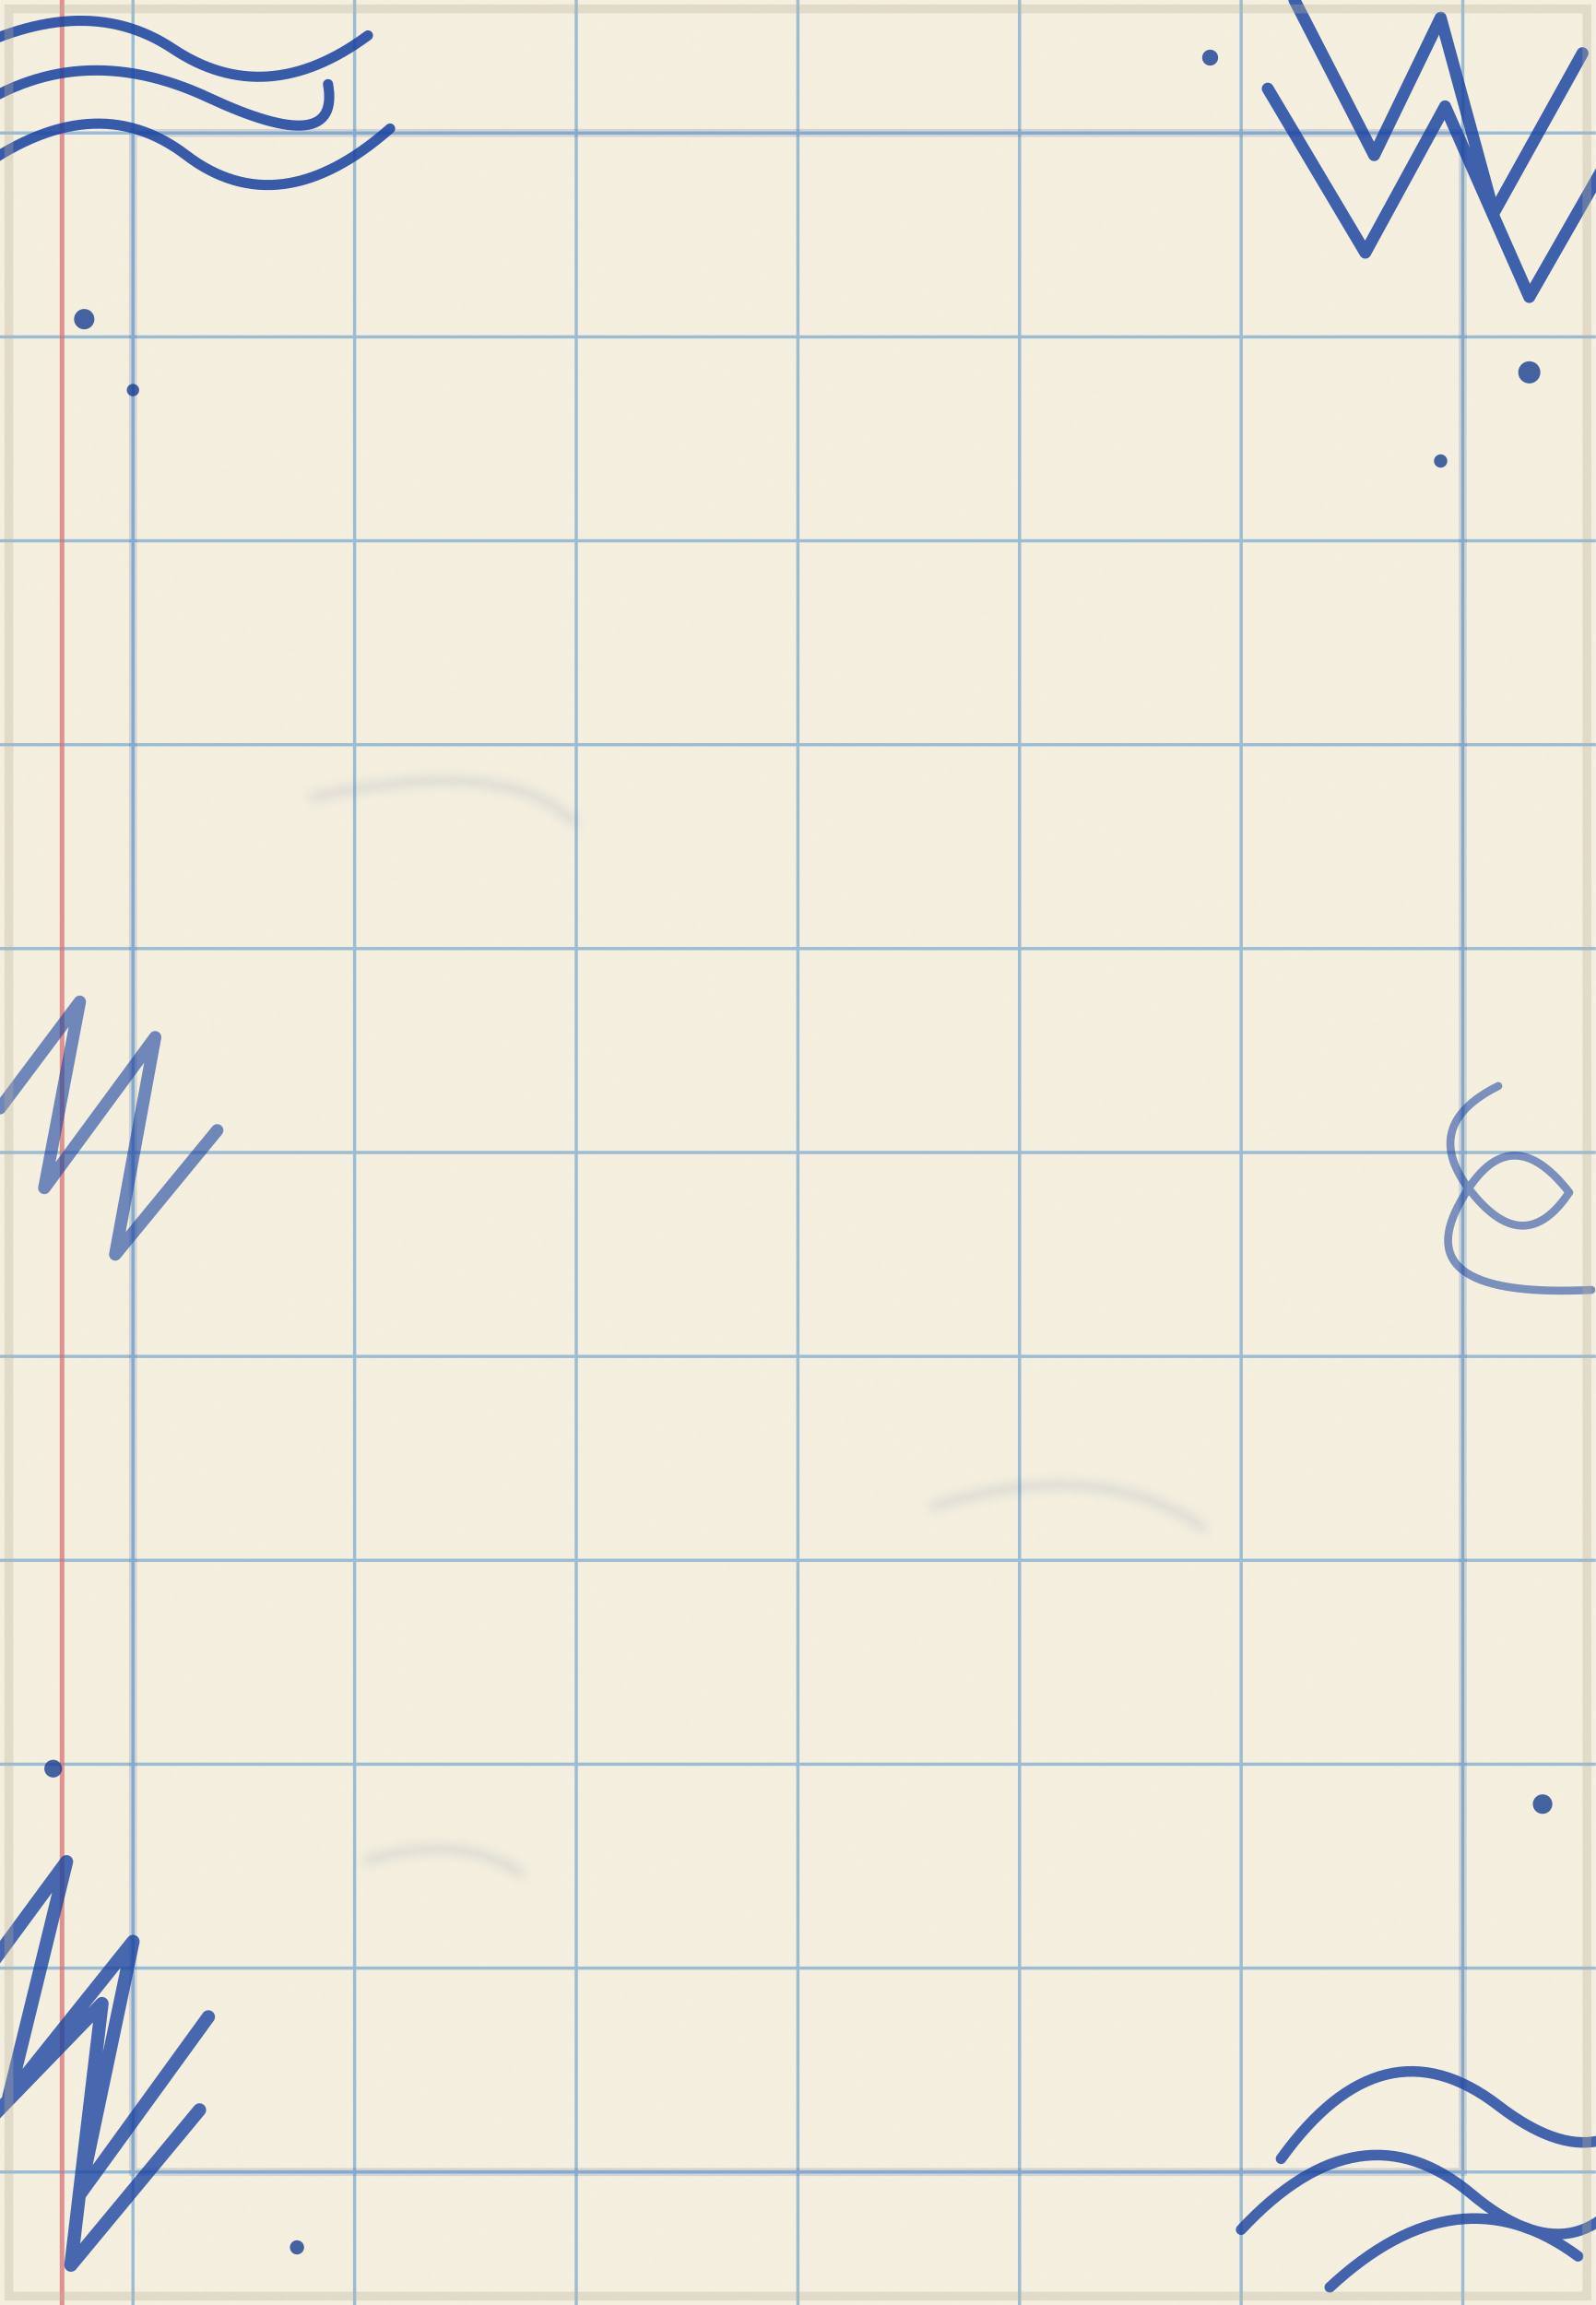
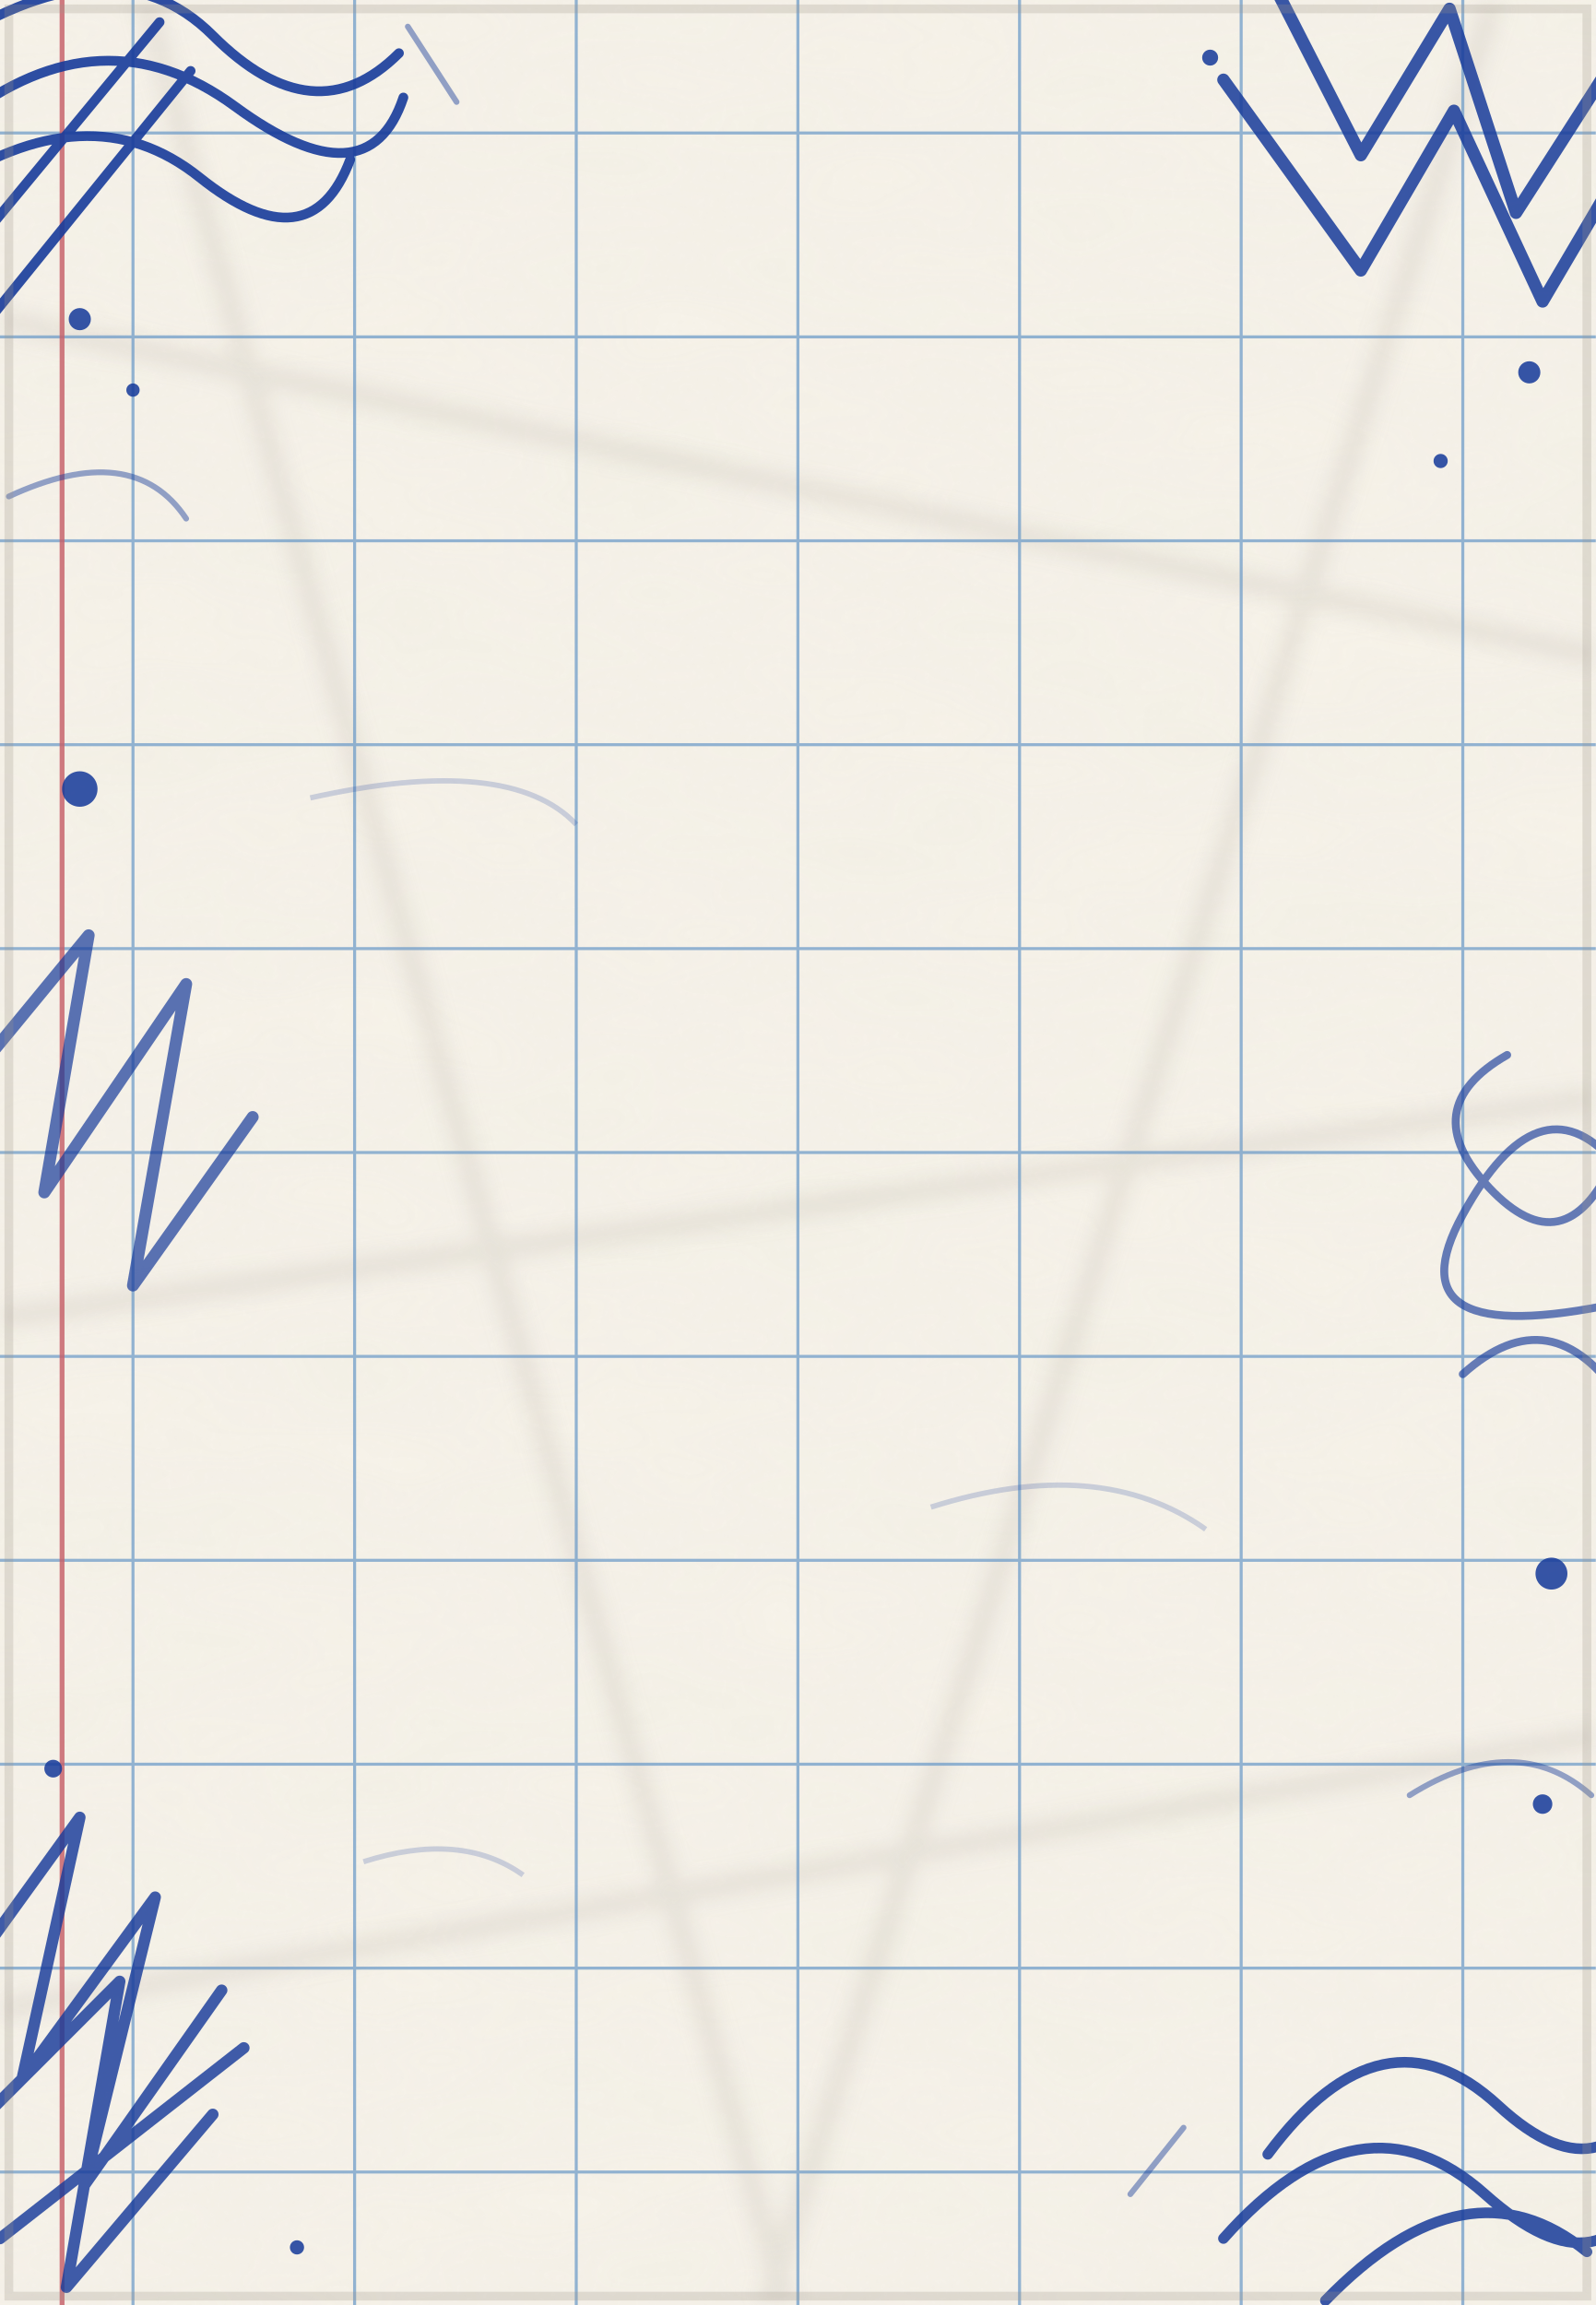
<svg xmlns="http://www.w3.org/2000/svg" width="720" height="1040" viewBox="0 0 360 520">
  <defs>
    <filter id="paperNoise">
-       <feTurbulence type="fractalNoise" baseFrequency=".72" numOctaves="3" seed="18" />
-       <feColorMatrix values="0 0 0 0 .32 0 0 0 0 .29 0 0 0 0 .20 0 0 0 .12 0" />
+       <feTurbulence type="fractalNoise" baseFrequency=".018 .045" numOctaves="3" seed="18" />
+       <feColorMatrix values="0 0 0 0 .62 0 0 0 0 .59 0 0 0 0 .50 0 0 0 .22 0" />
    </filter>
-     <filter id="soft">
-       <feGaussianBlur stdDeviation="1.2" />
+     <filter id="grain">
+       <feTurbulence type="fractalNoise" baseFrequency=".72" numOctaves="2" seed="8" />
+       <feColorMatrix values="0 0 0 0 .35 0 0 0 0 .32 0 0 0 0 .25 0 0 0 .12 0" />
+     </filter>
+     <filter id="crease">
+       <feGaussianBlur stdDeviation="2.1" />
    </filter>
  </defs>
-   <rect width="360" height="520" fill="#f5f0df" />
-   <rect width="360" height="520" filter="url(#paperNoise)" opacity=".22" />
-   <g stroke="#78a9d0" stroke-width=".72" opacity=".72">
+   <rect width="360" height="520" fill="#eee8dc" />
+   <rect width="360" height="520" fill="#faf7ef" opacity=".75" />
+   <rect width="360" height="520" filter="url(#paperNoise)" opacity=".32" />
+   <rect width="360" height="520" filter="url(#grain)" opacity=".16" />
+   <g fill="none" stroke="#8b8377" opacity=".13" filter="url(#crease)" stroke-width="5">
+     <path d="M-10 70L370 150M-20 300L380 245M30 -10L180 530M340 -10L170 530M-10 455L370 390" />
+   </g>
+   <g stroke="#6b9ac8" stroke-width=".68" opacity=".72">
+     <path d="M0 30H360 M0 76H360 M0 122H360 M0 168H360 M0 214H360 M0 260H360 M0 306H360 M0 352H360 M0 398H360 M0 444H360 M0 490H360" />
    <path d="M30 0V520 M80 0V520 M130 0V520 M180 0V520 M230 0V520 M280 0V520 M330 0V520" />
-     <path d="M0 30H360 M0 76H360 M0 122H360 M0 168H360 M0 214H360 M0 260H360 M0 306H360 M0 352H360 M0 398H360 M0 444H360 M0 490H360" />
  </g>
-   <g stroke="#1741a0" stroke-width="1.8" opacity=".16" fill="none">
-     <path d="M30 30H330V490H30Z" />
+   <path d="M14 0V520" stroke="#c65f68" stroke-width="1.1" opacity=".82" />
+   <g fill="none" stroke="#173b9a" stroke-linecap="round" stroke-linejoin="round">
+     <path d="M-15 12Q25 -15 48 8T90 12M-9 27Q23 2 53 24T91 22M-14 43Q20 20 45 40T79 36M-7 57L36 5M-4 74L43 16" stroke-width="2.2" opacity=".9" />
+     <path d="M-8 446L18 410L5 469L35 428L19 493L50 449M-8 482L27 447L15 516L48 477M0 505L55 462" stroke-width="2.6" opacity=".82" />
+     <path d="M285 -8L307 35L327 2L342 48L367 9M276 18L307 61L328 25L348 68L368 34" stroke-width="2.8" opacity=".85" />
+     <path d="M286 486Q312 451 338 475T376 464M276 505Q307 470 335 495T374 488M299 519Q331 486 358 508" stroke-width="2.4" opacity=".85" />
+     <path d="M-8 245L20 211L10 269L42 222L30 290L57 252" stroke-width="2.7" opacity=".7" />
+     <path d="M340 238Q319 250 336 268T364 262Q347 243 330 274T365 294M330 310Q350 292 366 316" stroke-width="1.8" opacity=".65" />
+     <path d="M2 112Q30 99 42 117M318 405Q342 390 359 405M92 6L103 23M255 495L267 480" stroke-width="1.3" opacity=".45" />
  </g>
-   <path d="M14 0V520" stroke="#d76d70" stroke-width="1.05" opacity=".72" />
-   <g fill="none" stroke="#1741a0" stroke-linecap="round" stroke-linejoin="round">
-     <path d="M-12 14 Q18 -3 39 11 T83 8 M-8 26 Q17 8 47 22 T74 19 M-6 39 Q21 19 42 35 T88 29" stroke-width="2.3" opacity=".85" />
-     <path d="M-10 454 L15 420 L2 473 L30 438 L18 495 L47 455 M-8 484 L23 452 L16 511 L45 476" stroke-width="3" opacity=".78" />
-     <path d="M292 0 L310 35 L325 4 L337 48 L357 12 M286 20 L308 57 L326 24 L345 67 L365 32" stroke-width="2.7" opacity=".82" />
-     <path d="M289 487 Q312 455 338 475 T376 467 M280 503 Q307 474 332 495 T371 488 M300 516 Q329 489 356 509" stroke-width="2.4" opacity=".8" />
-     <path d="M0 250 l18 -24 -8 42 25 -34 -9 49 23 -28" stroke-width="2.8" opacity=".6" />
-     <path d="M338 245 q-18 9 -6 24 t22 0 q-14 -18 -25 3 t30 19" stroke-width="1.8" opacity=".55" />
-   </g>
-   <g fill="#183d91" opacity=".8">
-     <circle cx="19" cy="72" r="2.3" />
-     <circle cx="30" cy="88" r="1.4" />
+   <g fill="#173b9a" opacity=".86">
+     <circle cx="18" cy="72" r="2.5" />
+     <circle cx="30" cy="88" r="1.5" />
    <circle cx="345" cy="84" r="2.5" />
-     <circle cx="325" cy="104" r="1.5" />
+     <circle cx="325" cy="104" r="1.6" />
    <circle cx="12" cy="399" r="2" />
    <circle cx="348" cy="407" r="2.2" />
    <circle cx="67" cy="507" r="1.6" />
    <circle cx="273" cy="13" r="1.8" />
+     <circle cx="18" cy="178" r="4" />
+     <circle cx="350" cy="355" r="3.6" />
  </g>
-   <g fill="none" stroke="#173d91" stroke-width="1.4" opacity=".17" filter="url(#soft)">
-     <path d="M70 180 q45 -10 60 6 M210 340 q38 -12 62 5 M82 420 q22 -7 36 3" />
+   <g fill="none" stroke="#173b9a" stroke-width="1.2" opacity=".2">
+     <path d="M70 180q45 -10 60 6M210 340q38 -12 62 5M82 420q22 -7 36 3" />
  </g>
-   <path d="M2 2H358V518H2Z" fill="none" stroke="#b9b09e" stroke-width="2" opacity=".32" />
+   <rect x="2" y="2" width="356" height="516" fill="none" stroke="#9c9487" stroke-width="2" opacity=".25" />
</svg>
